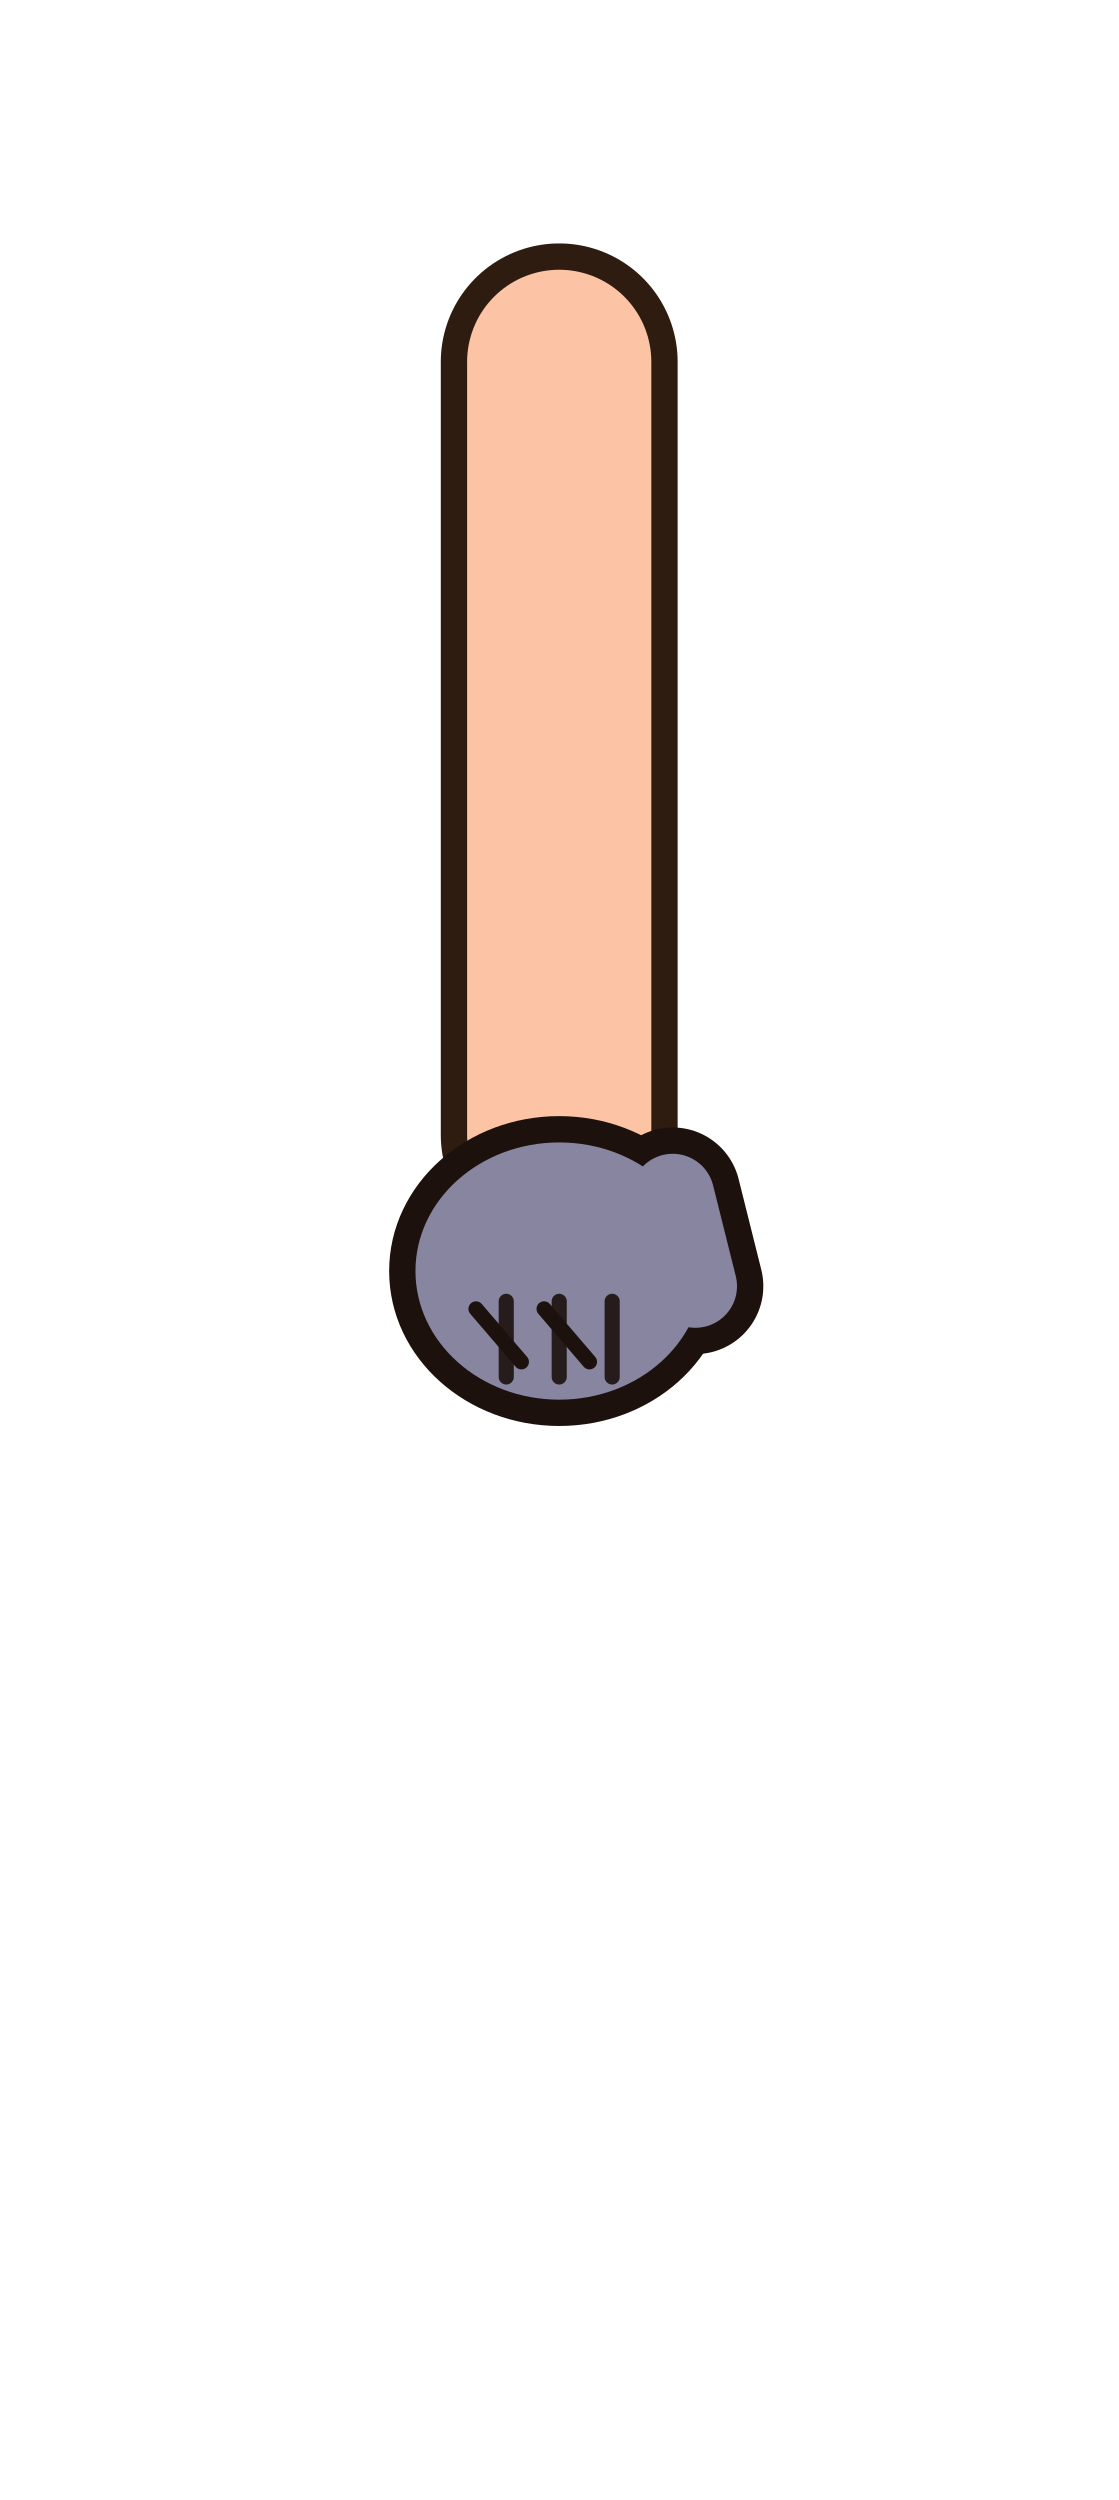
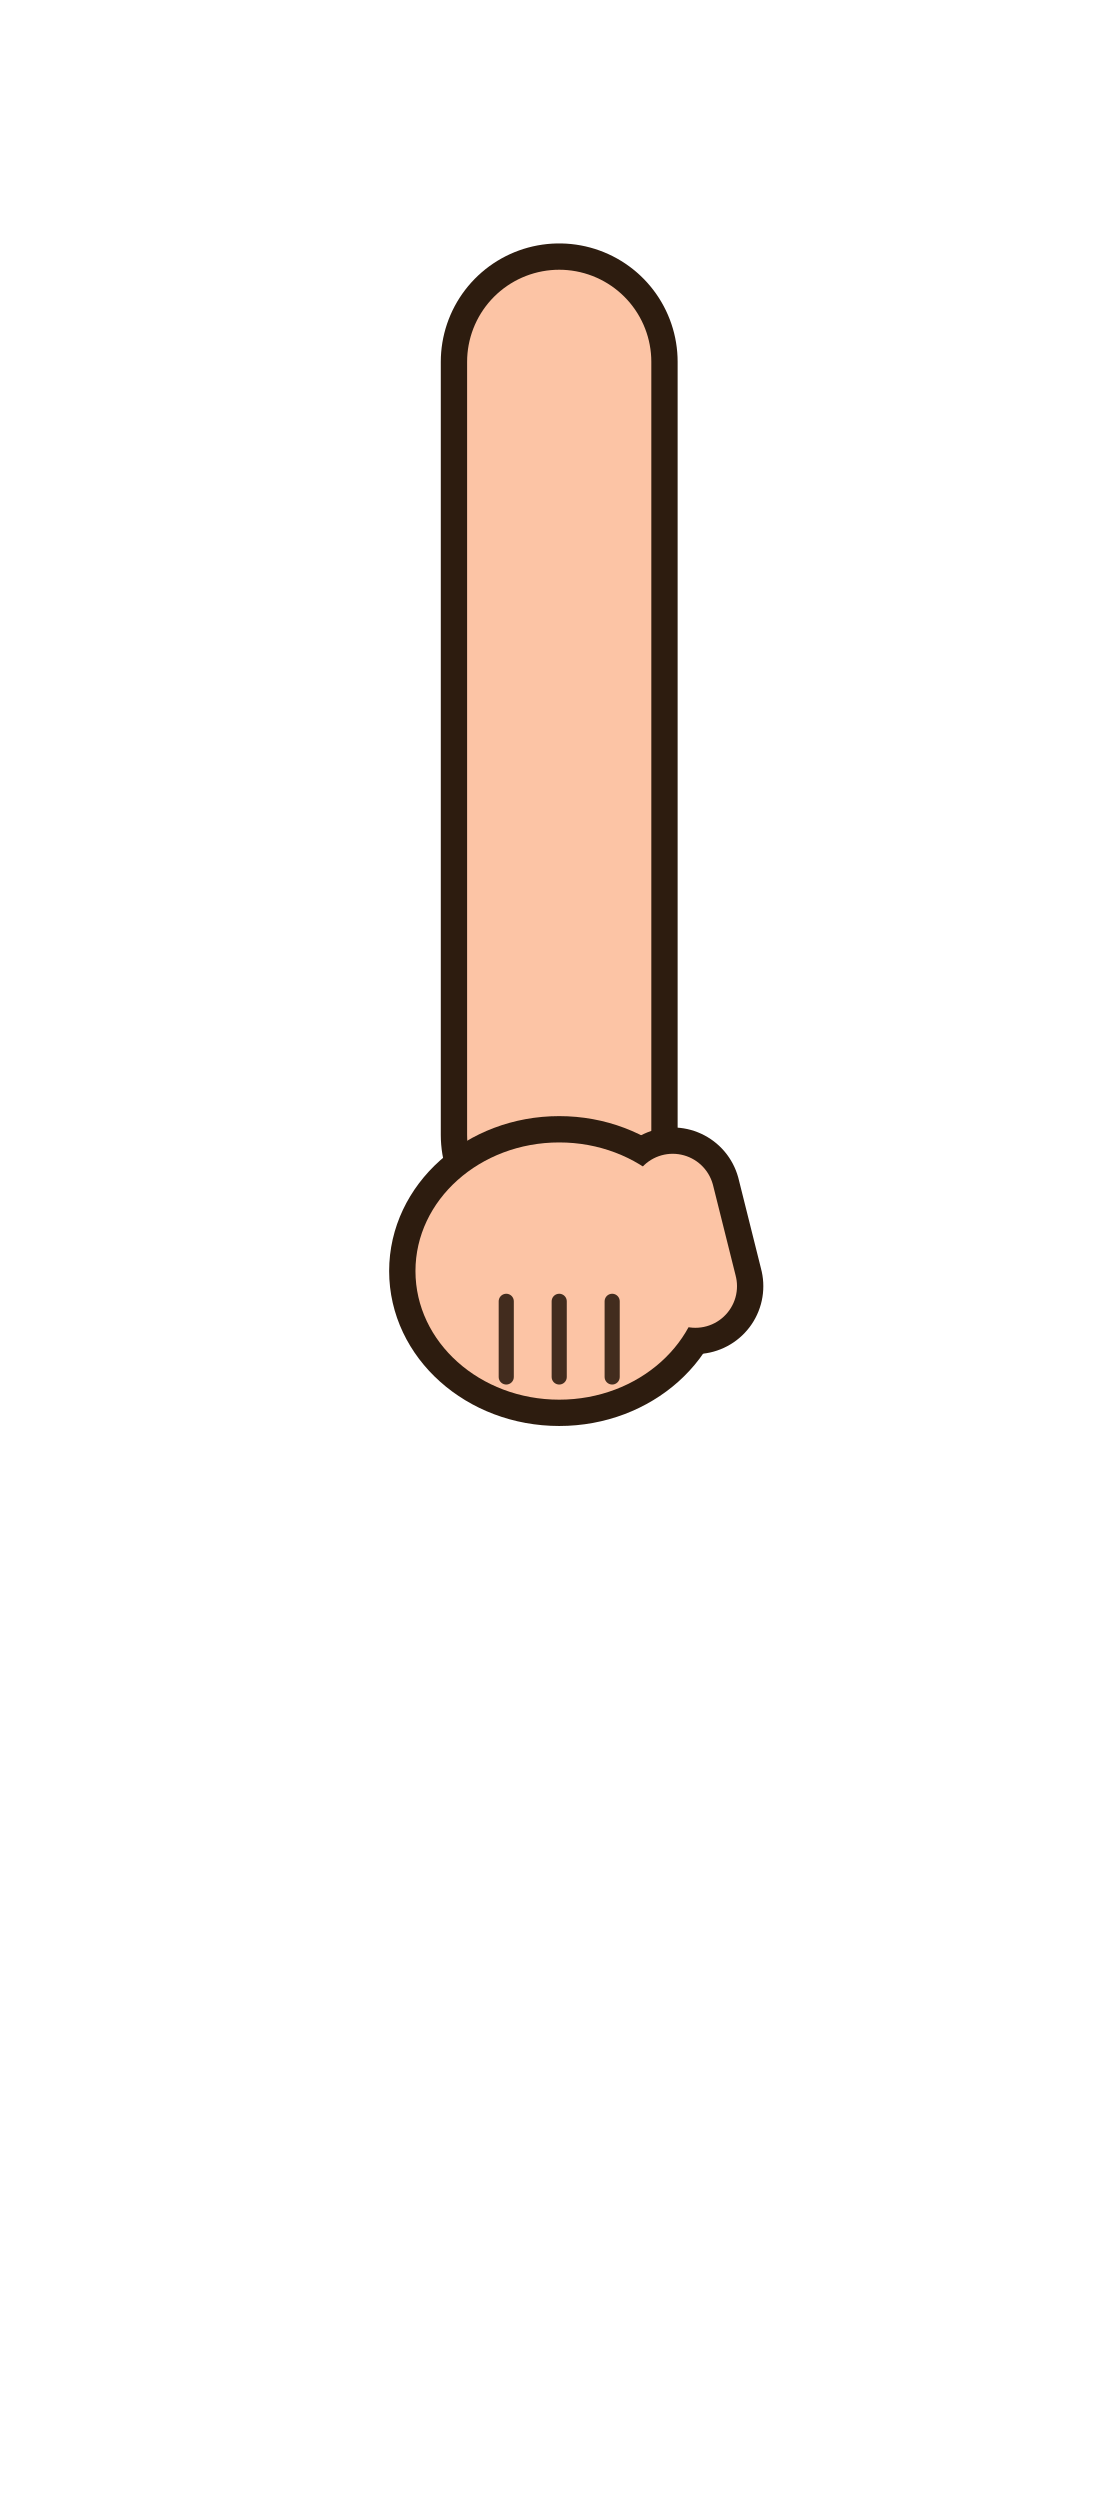
<svg xmlns="http://www.w3.org/2000/svg" width="340" height="760" viewBox="-170 -110 340 760">
  <line x1="0" y1="0" x2="0" y2="235" stroke="#2d1c0f" stroke-width="72" stroke-linecap="round" />
  <line x1="0" y1="0" x2="0" y2="235" stroke="#fcc4a5" stroke-width="56" stroke-linecap="round" />
-   <ellipse cx="0.0" cy="276.4" rx="43.7" ry="39.1" fill="#1c110c" stroke="#1c110c" stroke-width="16" />
-   <line x1="34.5" y1="253.4" x2="41.4" y2="281.0" stroke="#1c110c" stroke-width="41.3" stroke-linecap="round" />
-   <ellipse cx="0.0" cy="276.4" rx="43.7" ry="39.1" fill="#87859f" />
-   <line x1="34.5" y1="253.4" x2="41.4" y2="281.0" stroke="#87859f" stroke-width="25.3" stroke-linecap="round" />
-   <path d="M -16.1 285.6 L -16.1 308.6" fill="none" stroke="#1c110c" stroke-width="4.6" stroke-linecap="round" stroke-linejoin="round" opacity="0.9" />
-   <path d="M 0.0 285.6 L 0.0 308.6" fill="none" stroke="#1c110c" stroke-width="4.6" stroke-linecap="round" stroke-linejoin="round" opacity="0.9" />
-   <path d="M 16.1 285.6 L 16.1 308.6" fill="none" stroke="#1c110c" stroke-width="4.6" stroke-linecap="round" stroke-linejoin="round" opacity="0.9" />
-   <path d="M -25.3 287.9 l 13.8 16.1" fill="none" stroke="#1c110c" stroke-width="4.6" stroke-linecap="round" stroke-linejoin="round" opacity="1" />
-   <path d="M -4.6 287.9 l 13.8 16.1" fill="none" stroke="#1c110c" stroke-width="4.6" stroke-linecap="round" stroke-linejoin="round" opacity="1" />
+   <ellipse cx="0.0" cy="276.4" rx="43.7" ry="39.1" fill="#2d1c0f" stroke="#2d1c0f" stroke-width="16" />
+   <line x1="34.5" y1="253.4" x2="41.4" y2="281.0" stroke="#2d1c0f" stroke-width="41.3" stroke-linecap="round" />
+   <ellipse cx="0.0" cy="276.4" rx="43.7" ry="39.1" fill="#fcc4a5" />
+   <line x1="34.5" y1="253.4" x2="41.4" y2="281.0" stroke="#fcc4a5" stroke-width="25.3" stroke-linecap="round" />
+   <path d="M -16.1 285.6 L -16.1 308.6" fill="none" stroke="#2d1c0f" stroke-width="4.6" stroke-linecap="round" stroke-linejoin="round" opacity="0.9" />
+   <path d="M 0.0 285.6 L 0.0 308.6" fill="none" stroke="#2d1c0f" stroke-width="4.6" stroke-linecap="round" stroke-linejoin="round" opacity="0.9" />
+   <path d="M 16.1 285.6 L 16.1 308.6" fill="none" stroke="#2d1c0f" stroke-width="4.6" stroke-linecap="round" stroke-linejoin="round" opacity="0.9" />
</svg>
